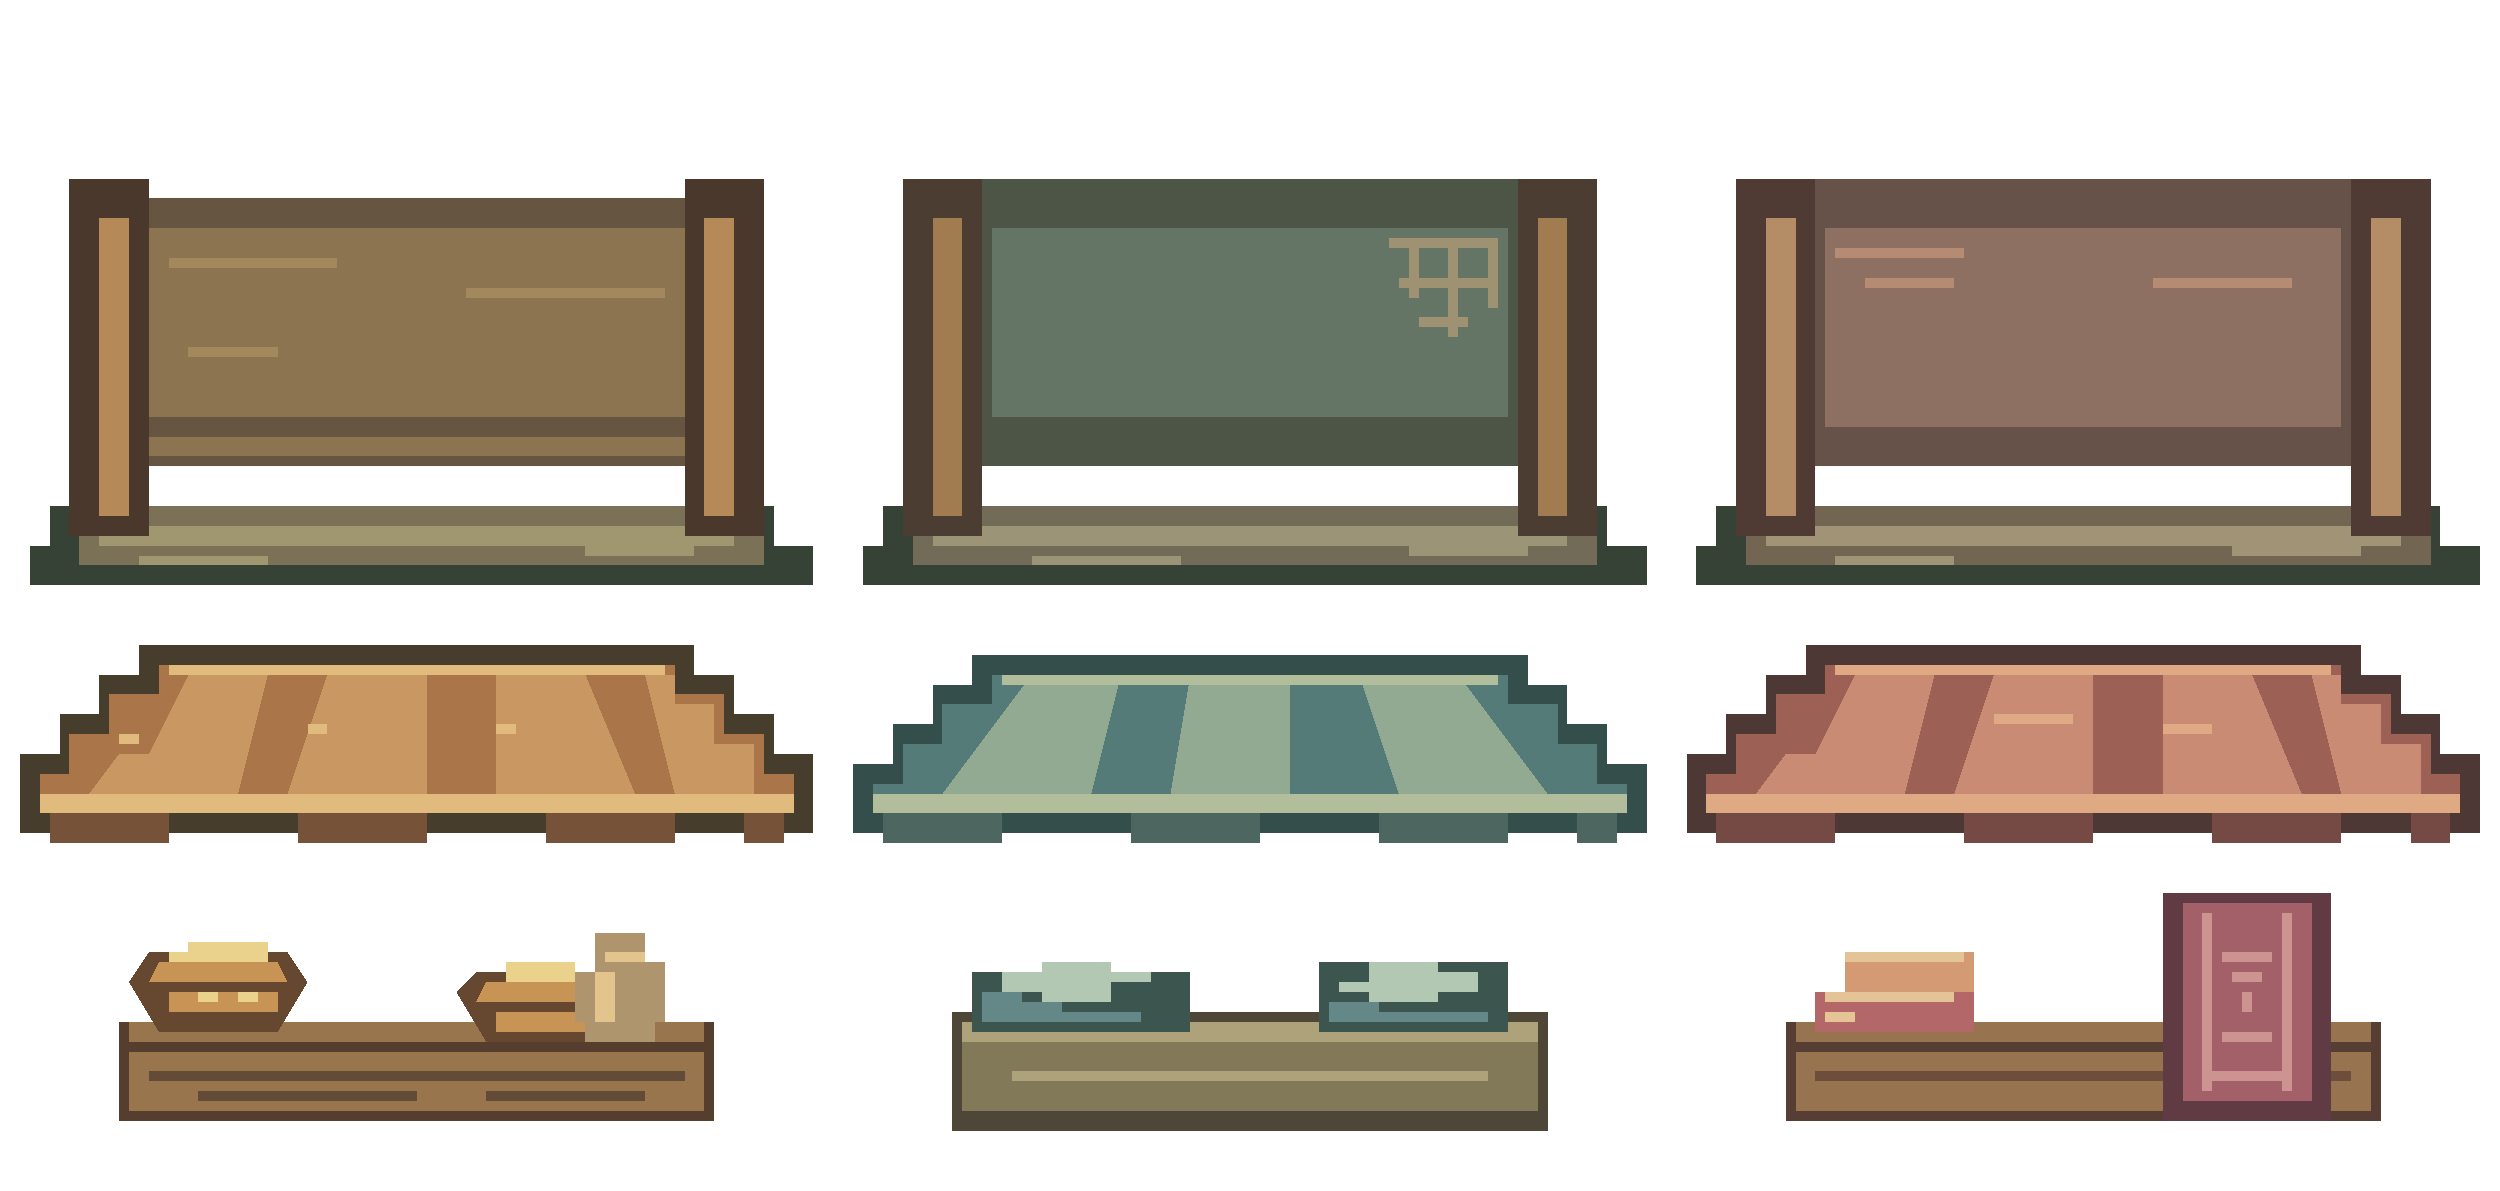
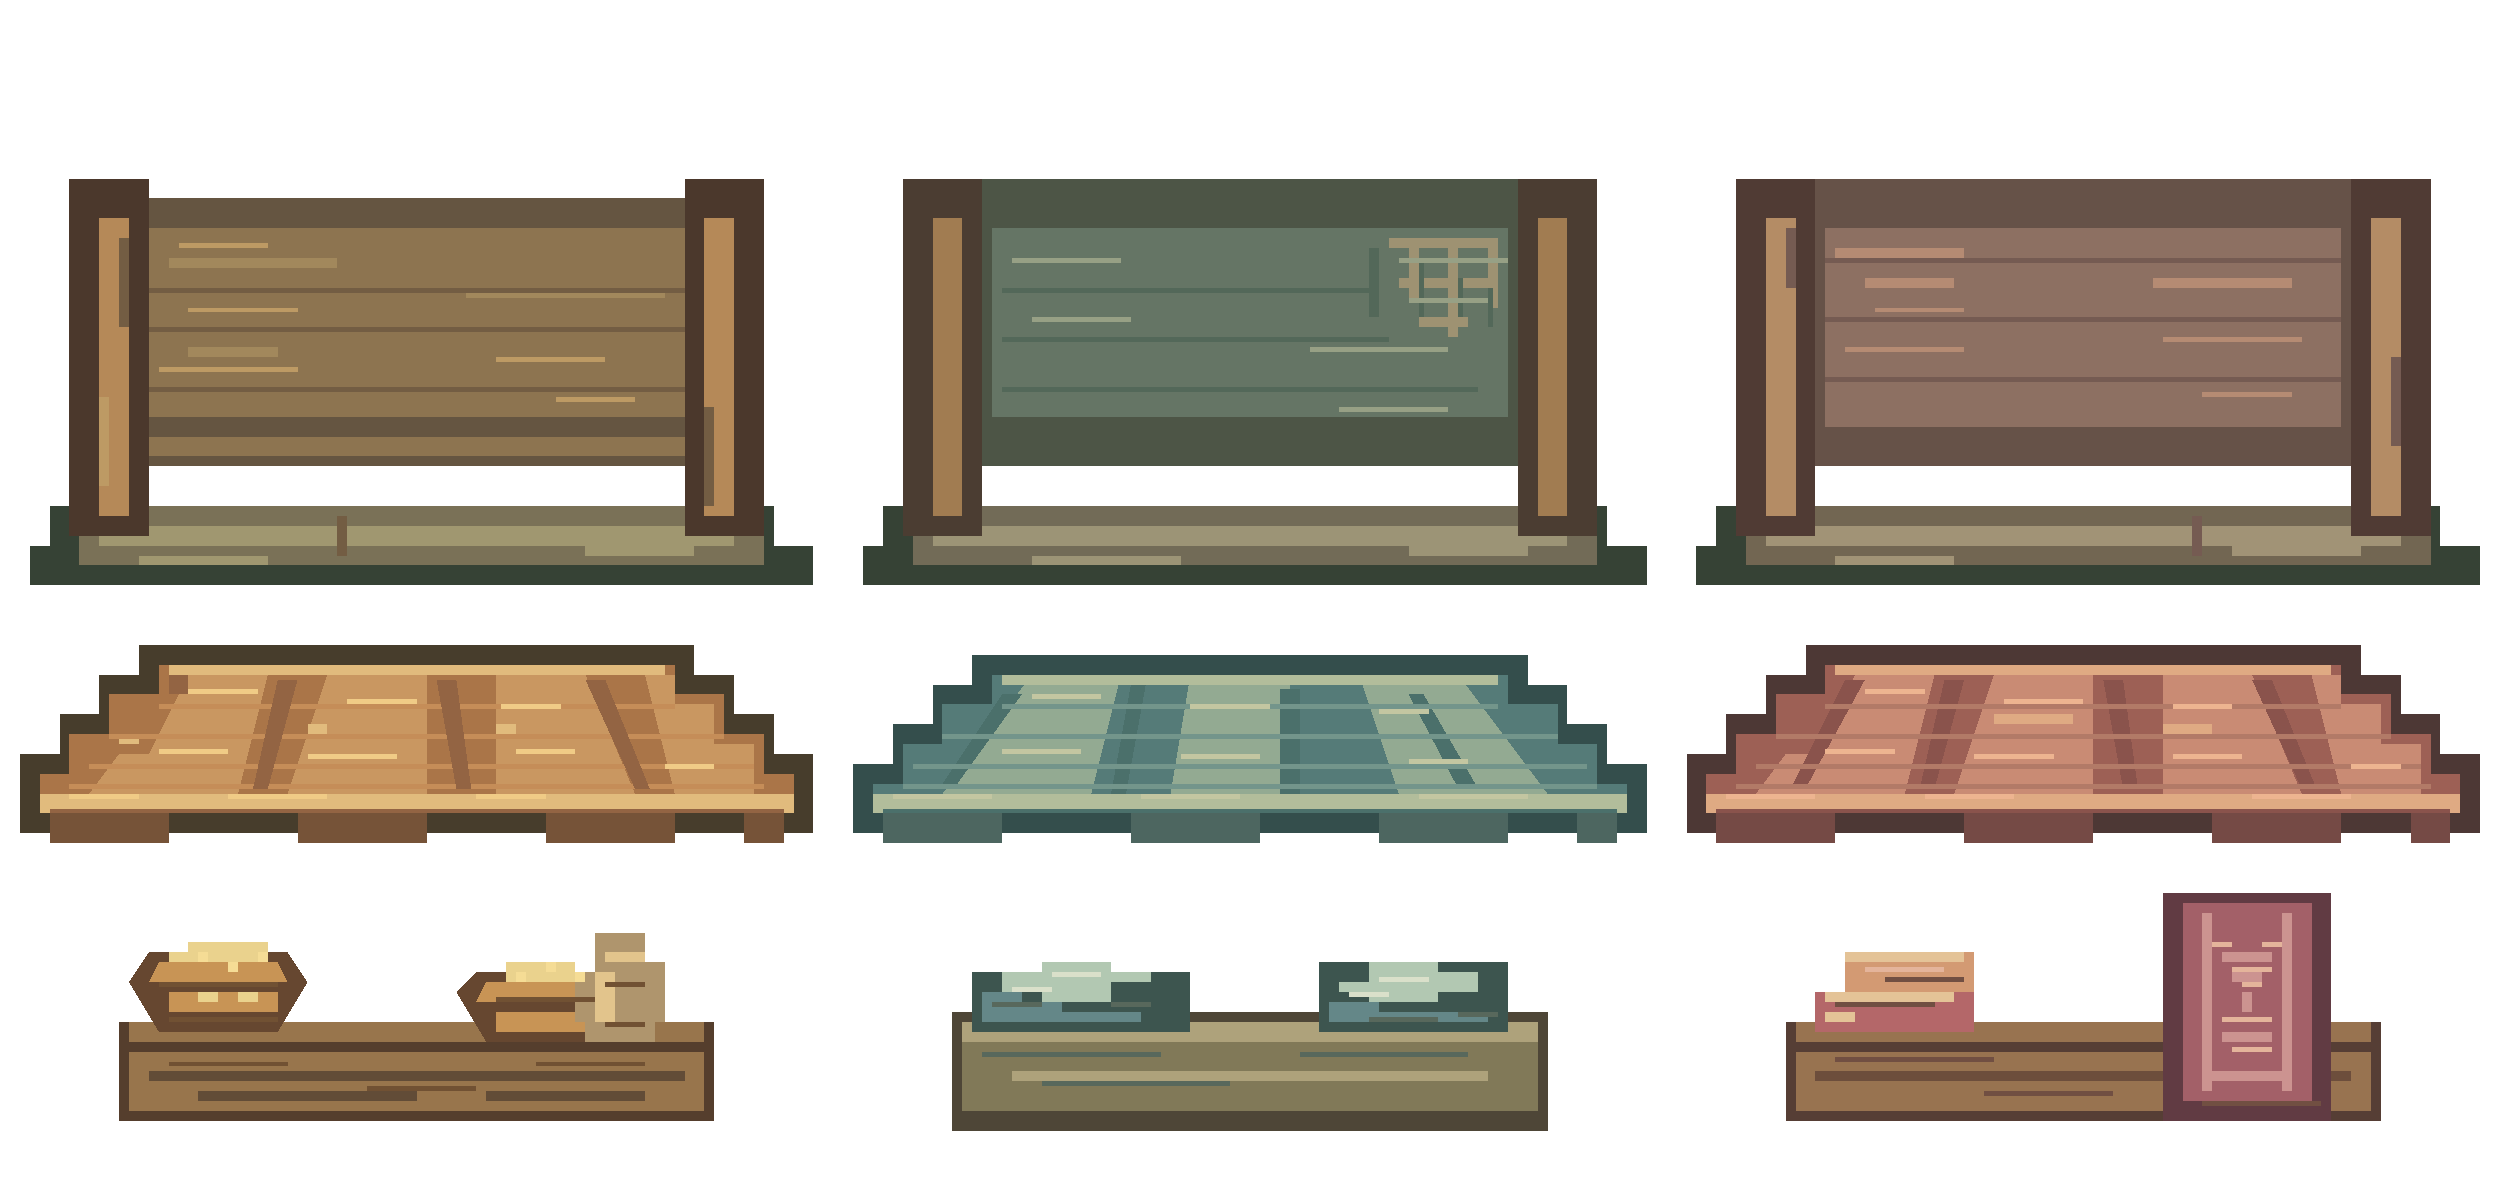
<svg xmlns="http://www.w3.org/2000/svg" width="252" height="120" viewBox="0 0 252 120" shape-rendering="crispEdges">
  <g>
    <path fill="#364235" d="M5 51h73v4h4v4H3v-4h2z" />
    <path fill="#7a7157" d="M8 51h69v6H8z" />
    <path fill="#a09770" d="M10 53h64v2H10zM14 56h13v1H14zM59 55h11v1H59z" />
    <path fill="#655541" d="M11 20h62v27H11z" />
    <path fill="#8d7450" d="M15 23h54v19H15zM15 44h54v2H15z" />
    <path fill="#a2885c" d="M17 26h17v1H17zM47 29h20v1H47zM19 35h9v1H19z" />
    <path fill="#4b382c" d="M7 18h8v36H7zM69 18h8v36h-8z" />
    <path fill="#b58958" d="M10 22h3v30h-3zM71 22h3v30h-3z" />
+     <path fill="#735d43" d="M15 29h54v.5H15zM15 33h54v.5H15zM15 39h54v.5H15zM12 24h1v9h-1zM71 41h1v10h-1zM34 52h1v4h-1z" />
+     <path fill="#bd9a64" d="M18 24.5h9v.5h-9zM19 31h11v.5H19zM16 37h14v.5H16zM50 36h11v.5H50zM56 40h8v.5h-8zM10 40h1v9h-1z" />
  </g>
  <g transform="translate(0 60)">
    <path fill="#553e2d" d="M12 43h60v10H12z" />
    <path fill="#98754c" d="M13 46h58v6H13zM13 43h58v2H13z" />
    <path fill="#624c37" d="M15 48h54v1H15zM20 50h22v1H20zM49 50h16v1H49z" />
    <path fill="#664730" d="M15 36h14l2 3-3 5H16l-3-5zM48 38h13l2 2-2 5H49l-3-5z" />
    <path fill="#c89455" d="M16 37h12l1 2H15zM17 40h11v2H17zM49 39h11l1 2H48zM50 42h10v2H50z" />
    <path fill="#ead28d" d="M19 35h8v2H17v-1h2zM51 37h7v2h-7zM20 40h2v1h-2zM24 40h2v1h-2z" />
    <path fill="#af956d" d="M61 34h4v3h2v6h-1v2h-7v-2h-1v-5h2v-4z" />
    <path fill="#e2c48c" d="M61 36h4v1h-4zM60 38h2v5h-2z" />
    <path fill="#473d2c" d="M14 5h56v3h4v4h4v4h4v8H2v-8h4v-4h4V8h4z" />
    <path fill="#aa7548" d="M16 7h52v3h5v4h4v4h3v3H4v-3h3v-4h4v-4h5z" />
    <path fill="#c99761" d="M19 8h8l-3 12H9l3-4h3zM33 8h10v12H29zM50 8h9l5 12H50zM65 8h3v3h4v4h4v5h-8z" />
    <path fill="#e1bb7d" d="M17 7h50v1H17zM4 20h76v2H4zM12 14h2v1h-2zM31 13h2v1h-2zM50 13h2v1h-2z" />
    <path fill="#765338" d="M5 22h12v3H5zM30 22h13v3H30zM55 22h13v3H55zM75 22h4v3H75z" />
+     <path fill="#c58d58" d="M16 11h52v.5H16zM11 14h62v.5H11zM9 17h67v.5H9zM7 19h70v.5H7z" />
+     <path fill="#936443" d="M17 8h2v2h-2zM28 8.5h2l-3 11h-1.5zM44 8.5h2l1.5 11H46zM59 8.5h2l4.5 11H64zM5 21.5h74v.5H5z" />
+     <path fill="#f0cb86" d="M19 9.5h7v.5h-7zM35 10.5h7v.5h-7zM50.5 11h6v.5h-6zM16 15.5h7v.5h-7zM31 16h9v.5h-9zM52 15.5h6v.5h-6zM67 17h5v.5h-5zM7 20h7v.5H7zM23 20h10v.5H23zM48 20h7v.5h-7z" />
+     <path fill="#715133" d="M16 39h12v.5H16zM17 42.5h11v.5H17zM50 40.5h10v.5H50zM61 39h4v.5h-4zM61 43h4v.5h-4zM17 47h12v.5H17zM37 49.5h11v.5H37zM54 47h11v.5H54z" />
+     <path fill="#f5dc95" d="M20 36h1v1h-1zM23 37h1v1h-1zM26 36h1v1h-1zM52 38h1v1h-1zM55 37h1v1h-1zM58 38h1v1h-1z" />
  </g>
  <g transform="translate(84)">
    <path fill="#364235" d="M5 51h73v4h4v4H3v-4h2z" />
    <path fill="#726b57" d="M8 51h69v6H8z" />
    <path fill="#9c9476" d="M10 53h64v2H10zM20 56h15v1H20zM58 55h12v1H58z" />
    <path fill="#4d5546" d="M12 18h60v29H12z" />
    <path fill="#657565" d="M16 23h52v19H16z" />
    <path fill="#9e9272" d="M56 24h11v1H56zM57 28h9v1h-9zM59 32h5v1h-5zM58 25h1v5h-1zM62 25h1v9h-1zM66 25h1v6h-1z" />
    <path fill="#4b3d32" d="M7 18h8v36H7zM69 18h8v36h-8z" />
    <path fill="#a17c51" d="M10 22h3v30h-3zM71 22h3v30h-3z" />
+     <path fill="#536859" d="M17 29h37v.5H17zM17 34h39v.5H17zM17 39h48v.5H17zM54 25h1v7h-1zM59 26h.5v6h-.5zM63 28h.5v4h-.5zM66 29h.5v4h-.5z" />
+     <path fill="#97a085" d="M18 26h11v.5H18zM20 32h10v.5H20zM48 35h14v.5H48zM51 41h11v.5H51zM57 26h11v.5H57zM58 30h8v.5H58z" />
  </g>
  <g transform="translate(84 60)">
    <path fill="#4e4637" d="M12 42h60v12H12z" />
    <path fill="#817958" d="M13 45h58v7H13z" />
    <path fill="#aea27b" d="M13 43h58v2H13zM18 48h48v1H18z" />
    <path fill="#3d554f" d="M14 38h22v6H14zM49 37h19v7H49z" />
    <path fill="#b2c8b2" d="M17 38h4v-1h7v1h4v1h-4v2h-7v-1h-4zM51 39h3v-2h7v1h4v2h-4v1h-7v-1h-3z" />
    <path fill="#648788" d="M15 40h4v1h4v1h8v1H15zM50 41h5v1h11v1H50z" />
    <path fill="#344e4c" d="M14 6h56v3h4v4h4v4h4v7H2v-7h4v-4h4V9h4z" />
    <path fill="#557b78" d="M16 8h52v3h5v4h4v4h3v2H4v-2h3v-4h4v-4h5z" />
    <path fill="#93aa92" d="M20 8h9l-3 12H11zM36 8h10v12H34zM53 8h10l9 12H57z" />
    <path fill="#b2bd9b" d="M17 8h50v1H17zM4 20h76v2H4z" />
    <path fill="#4d6660" d="M5 22h12v3H5zM30 22h13v3H30zM55 22h13v3H55zM75 22h4v3H75z" />
+     <path fill="#4b706b" d="M17 10h2l-6.5 9H11zM30 9h1.5l-2 11H28zM45 9.5h2V20h-2zM58 10h1.5l5.5 9.5h-2zM5 21.5h74v.5H5z" />
+     <path fill="#73958b" d="M17 11h50v.5H17zM11 14h62v.5H11zM8 17h68v.5H8zM7 19h70v.5H7z" />
+     <path fill="#c3c6a1" d="M20 10h7v.5h-7zM36 11h8v.5h-8zM55 11.5h5v.5h-5zM17 15.5h8v.5h-8zM35 16h8v.5h-8zM58 16.5h6v.5h-6zM6 20h10v.5H6zM31 20h10v.5H31zM59 20h11v.5H59z" />
+     <path fill="#dae0ca" d="M22 38h5v.5h-5zM18 39.5h4v.5h-4zM55 38.5h5v.5h-5zM52 40h4v.5h-4z" />
+     <path fill="#58685c" d="M16 41h5v.5h-5zM28 41h4v.5h-4zM54 42.5h7v.5h-7zM63 42h4v.5h-4zM15 46h18v.5H15zM47 46h17v.5H47zM21 49h19v.5H21z" />
  </g>
  <g transform="translate(168)">
    <path fill="#364235" d="M5 51h73v4h4v4H3v-4h2z" />
    <path fill="#726652" d="M8 51h69v6H8z" />
    <path fill="#a19376" d="M10 53h64v2H10zM17 56h12v1H17zM57 55h13v1H57z" />
    <path fill="#665248" d="M12 18h60v29H12z" />
    <path fill="#8d7062" d="M16 23h52v20H16z" />
    <path fill="#b58b73" d="M17 25h13v1H17zM20 28h9v1h-9zM49 28h14v1H49z" />
    <path fill="#503b34" d="M7 18h8v36H7zM69 18h8v36h-8z" />
    <path fill="#b48c65" d="M10 22h3v30h-3zM71 22h3v30h-3z" />
+     <path fill="#755b52" d="M16 26h52v.5H16zM16 32h52v.5H16zM16 38h52v.5H16zM12 23h1v6h-1zM73 36h1v9h-1zM53 52h1v4h-1z" />
+     <path fill="#b58b73" d="M21 31h9v.5h-9zM18 35h12v.5H18zM50 34h14v.5H50zM54 39.5h9v.5h-9z" />
  </g>
  <g transform="translate(168 60)">
    <path fill="#563e35" d="M12 43h60v10H12z" />
    <path fill="#987350" d="M13 46h58v6H13zM13 43h58v2H13z" />
    <path fill="#6d4e3c" d="M15 48h54v1H15z" />
    <path fill="#b46769" d="M15 40h16v4H15z" />
    <path fill="#d39a73" d="M18 36h13v4H18z" />
    <path fill="#e4c397" d="M18 36h12v1H18zM16 40h13v1H16zM16 42h3v1h-3z" />
    <path fill="#613b43" d="M50 30h17v23H50z" />
    <path fill="#a36068" d="M52 31h13v20H52z" />
    <path fill="#cc9390" d="M54 32h1v18h-1zM62 32h1v18h-1zM56 36h5v1h-5zM57 38h3v1h-3zM58 40h1v2h-1zM56 44h5v1h-5zM55 48h7v1h-7z" />
    <path fill="#4d3835" d="M14 5h56v3h4v4h4v4h4v8H2v-8h4v-4h4V8h4z" />
    <path fill="#9d6055" d="M16 7h52v3h5v4h4v4h3v3H4v-3h3v-4h4v-4h5z" />
    <path fill="#c98b74" d="M19 8h8l-3 12H9l3-4h3zM33 8h10v12H29zM50 8h9l5 12H50zM65 8h3v3h4v4h4v5h-8z" />
    <path fill="#dfaa83" d="M17 7h50v1H17zM4 20h76v2H4zM33 12h8v1h-8zM50 13h5v1h-5z" />
    <path fill="#754a45" d="M5 22h12v3H5zM30 22h13v3H30zM55 22h13v3H55zM75 22h4v3H75z" />
+     <path fill="#8a534c" d="M18 8.5h2l-6 11h-1.5zM28 8.5h2l-3 11h-1.5zM44 8.5h2l1.5 11H46zM59 8.5h2l4.5 11H64zM5 21.5h74v.5H5z" />
+     <path fill="#b27a67" d="M16 11h52v.5H16zM11 14h62v.5H11zM9 17h67v.5H9zM7 19h70v.5H7z" />
+     <path fill="#edb490" d="M20 9.5h6v.5h-6zM34 10.5h8v.5h-8zM51 11h6v.5h-6zM16 15.5h7v.5h-7zM31 16h8v.5h-8zM51 16h7v.5h-7zM69 17h5v.5h-5zM6 20h9v.5H6zM26 20h9v.5H26zM59 20h10v.5H59z" />
+     <path fill="#e4b49b" d="M55 35h2v.5h-2zM60 35h2v.5h-2zM57 37.5h4v.5h-4zM58 39h2v.5h-2zM56 42.5h5v.5h-5zM57 45.5h4v.5h-4zM20 37.5h8v.5h-8z" />
+     <path fill="#714f42" d="M17 46.5h16v.5H17zM32 50h13v.5H32zM54 51h12v.5H54zM17 41h10v.5H17zM22 38.5h8v.5h-8z" />
  </g>
</svg>
